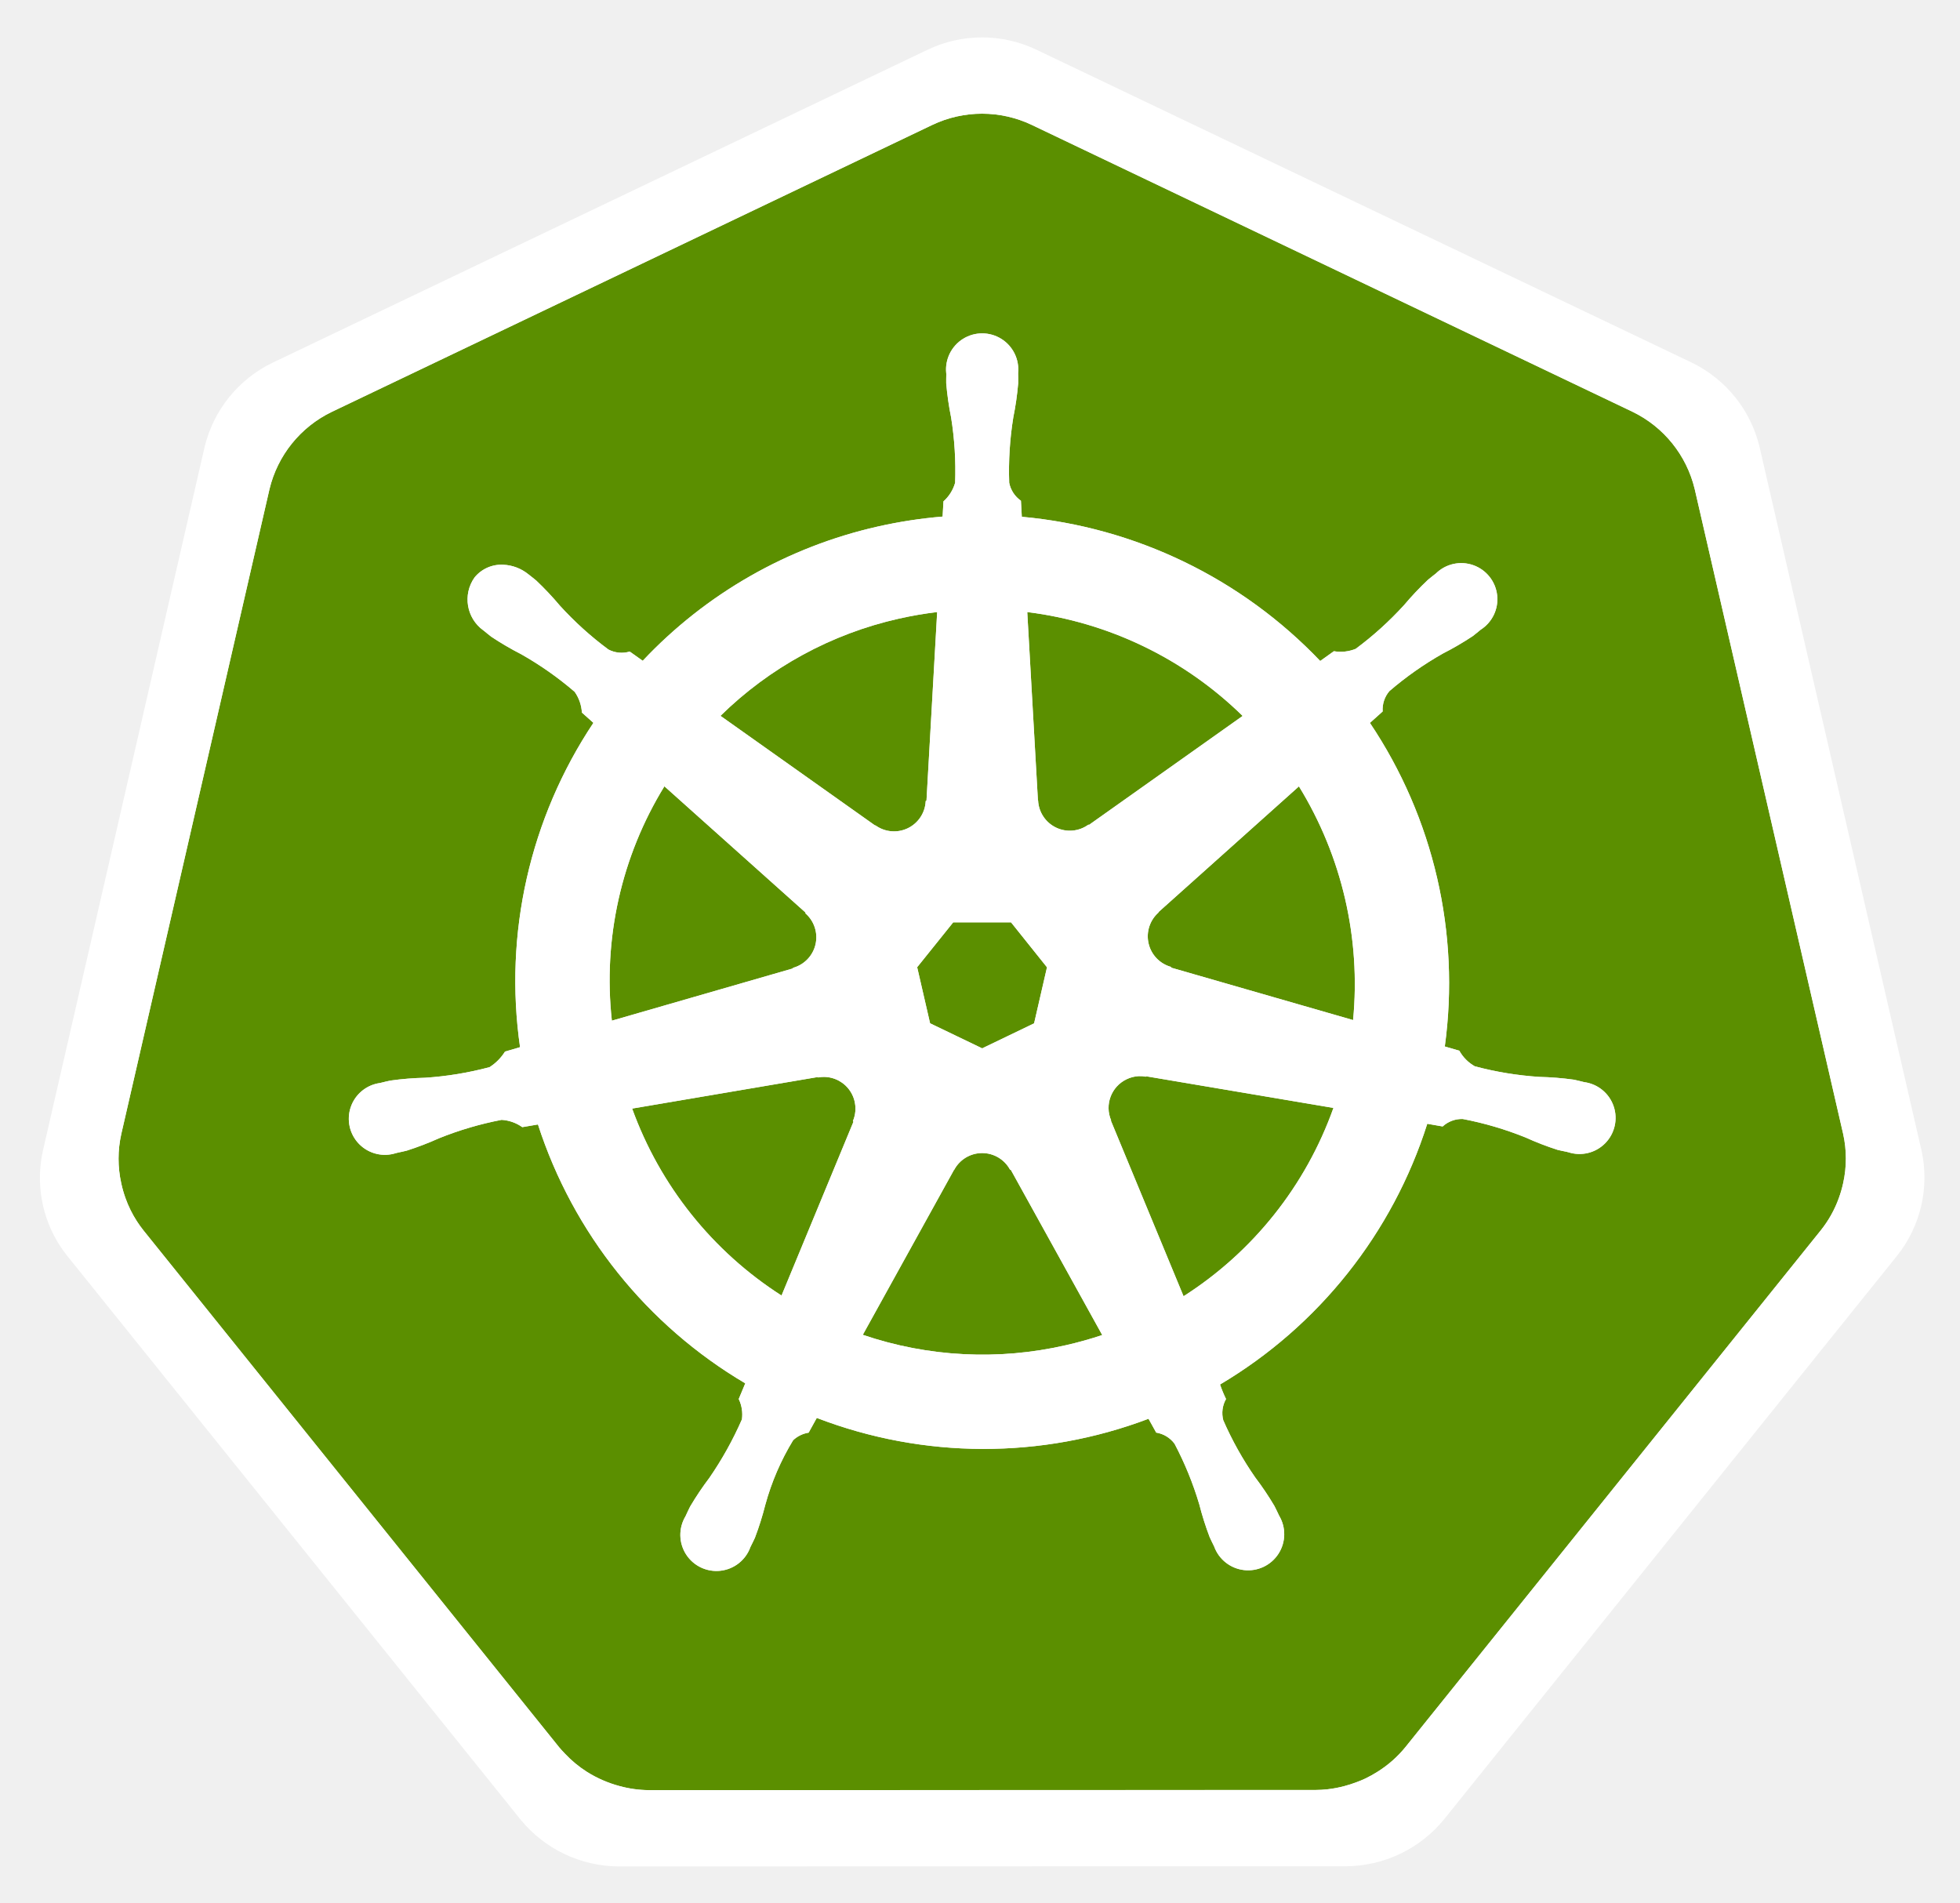
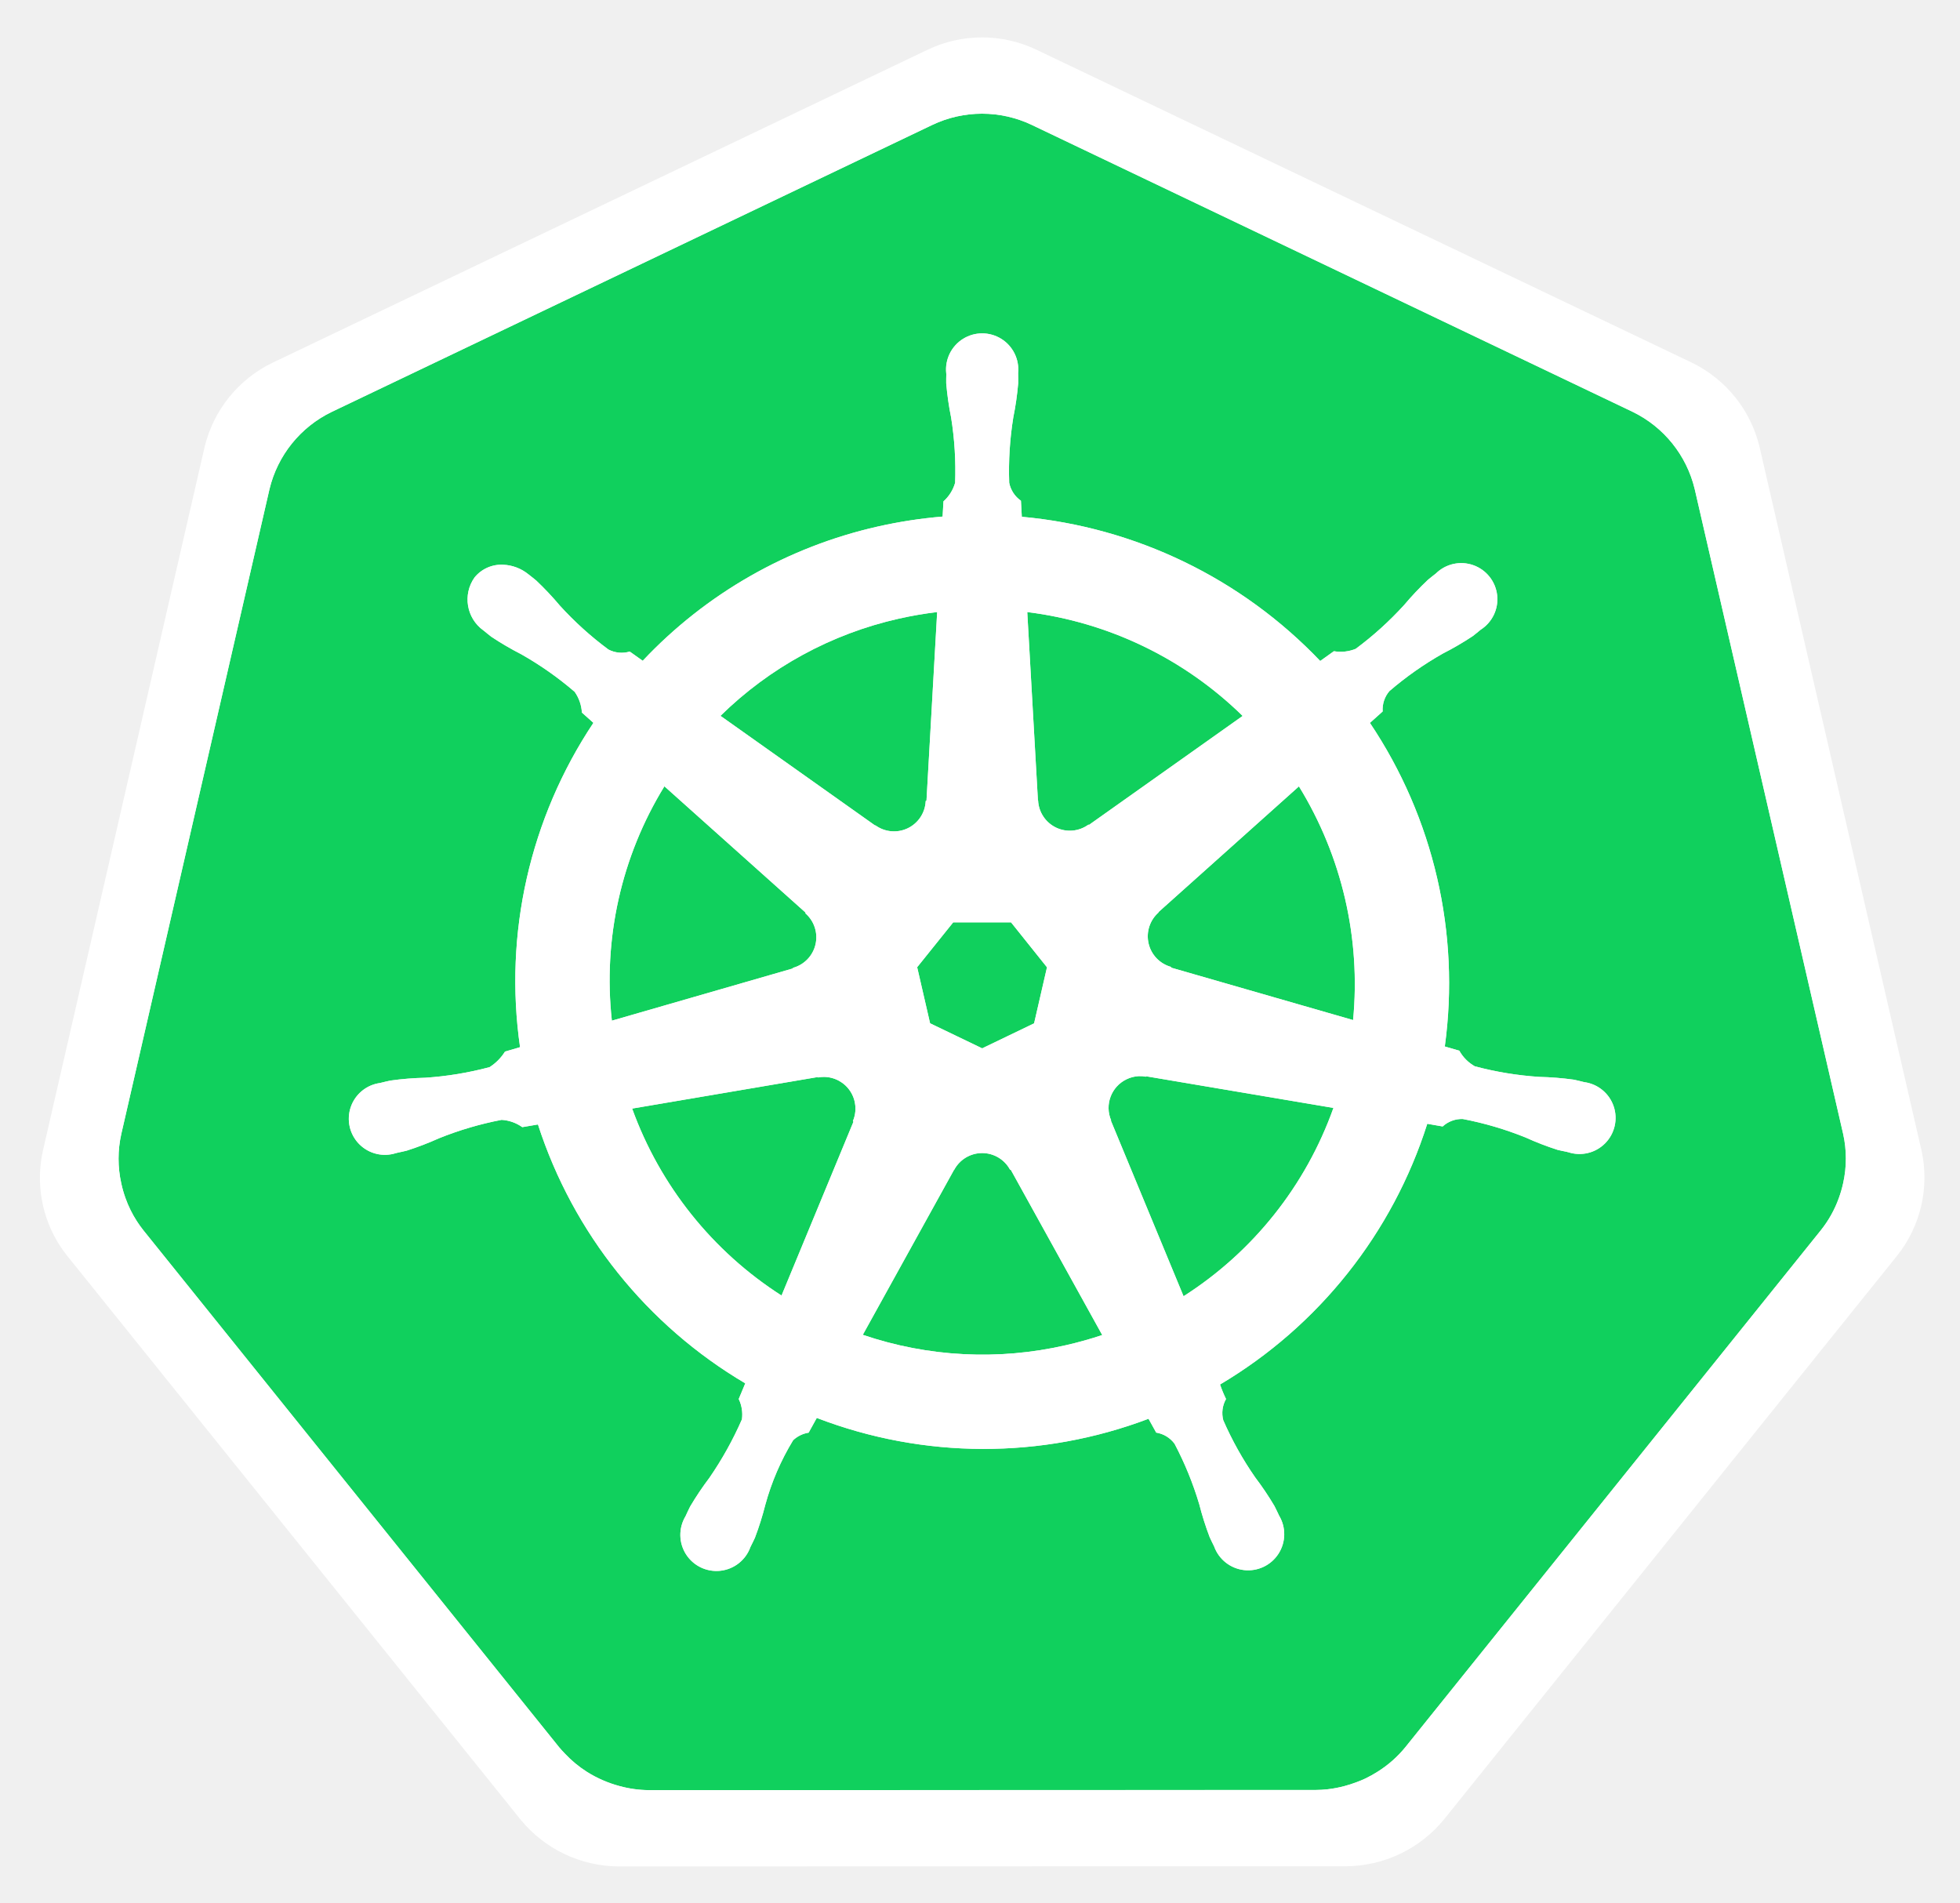
<svg xmlns="http://www.w3.org/2000/svg" role="img" viewBox="-0.17 0.08 230.10 223.35">
  <defs>
-     <style>.cls-1{fill:#fff}.cls-2{fill:#5b8f00}</style>
+     <style>.cls-1{fill:#fff}.cls-2{fill:#10d05d}</style>
  </defs>
  <path d="M134.358 126.466a3.59 3.59 0 0 0-.855-.065 3.685 3.685 0 0 0-1.425.37 3.725 3.725 0 0 0-1.803 4.825l-.026.037 8.528 20.603a43.53 43.53 0 0 0 17.595-22.102l-21.976-3.714zm-34.194 2.92a3.72 3.72 0 0 0-3.568-2.894 3.656 3.656 0 0 0-.733.065l-.037-.045-21.785 3.698a43.695 43.695 0 0 0 17.54 21.946l8.442-20.4-.066-.08a3.683 3.683 0 0 0 .207-2.29zm18.245 8a3.718 3.718 0 0 0-6.557.008h-.018l-10.713 19.372a43.637 43.637 0 0 0 23.815 1.225q2.197-.5 4.292-1.2l-10.738-19.406zm33.914-45l-16.483 14.753.009.047a3.725 3.725 0 0 0 1.46 6.395l.02.089 21.35 6.15a44.278 44.278 0 0 0-6.356-27.432zM121.7 94.039a3.725 3.725 0 0 0 5.913 2.84l.065.027 18.036-12.788a43.85 43.85 0 0 0-25.287-12.19l1.253 22.105zm-19.1 2.921a3.72 3.72 0 0 0 5.904-2.85l.092-.043 1.253-22.14a44.682 44.682 0 0 0-4.501.776 43.467 43.467 0 0 0-20.937 11.409l18.154 12.869zm-9.678 16.729a3.72 3.72 0 0 0 1.462-6.396l.018-.088-16.574-14.824a43.454 43.454 0 0 0-6.168 27.51l21.245-6.13zm16.098 6.512l6.114 2.94 6.096-2.934 1.514-6.581-4.219-5.276h-6.79l-4.231 5.268z" class="cls-2" />
  <path d="M216.208 133.167l-17.422-75.675a13.602 13.602 0 0 0-7.293-9.073l-70.521-33.67a13.589 13.589 0 0 0-11.705 0L38.76 48.437a13.598 13.598 0 0 0-7.295 9.072l-17.394 75.673a13.315 13.315 0 0 0-.004 5.81 13.506 13.506 0 0 0 .491 1.718 13.1 13.1 0 0 0 1.343 2.726c.239.365.491.72.765 1.064l48.804 60.678c.213.264.448.505.681.75a13.423 13.423 0 0 0 2.574 2.133 13.924 13.924 0 0 0 3.857 1.677 13.298 13.298 0 0 0 3.43.473h.759l77.504-.018a12.993 12.993 0 0 0 1.41-.083 13.47 13.47 0 0 0 1.989-.378 13.872 13.872 0 0 0 1.381-.442c.353-.135.705-.27 1.045-.433a13.941 13.941 0 0 0 1.479-.822 13.303 13.303 0 0 0 3.237-2.865l1.488-1.85 47.299-58.84a13.185 13.185 0 0 0 2.108-3.785 13.67 13.67 0 0 0 .5-1.724 13.282 13.282 0 0 0-.004-5.81zm-73.147 29.432a14.516 14.516 0 0 0 .703 1.703 3.314 3.314 0 0 0-.327 2.49 39.372 39.372 0 0 0 3.742 6.7 35.06 35.06 0 0 1 2.263 3.364c.17.315.392.803.553 1.136a4.24 4.24 0 1 1-7.63 3.607c-.161-.33-.385-.77-.522-1.082a35.275 35.275 0 0 1-1.225-3.868 39.305 39.305 0 0 0-2.896-7.097 3.335 3.335 0 0 0-2.154-1.307c-.135-.233-.635-1.15-.903-1.623a54.617 54.617 0 0 1-38.948-.1l-.955 1.73a3.429 3.429 0 0 0-1.819.887 29.517 29.517 0 0 0-3.268 7.582 34.9 34.9 0 0 1-1.218 3.868c-.135.31-.361.744-.522 1.073v.009l-.007.008a4.238 4.238 0 1 1-7.619-3.616c.159-.335.372-.82.54-1.135a35.177 35.177 0 0 1 2.262-3.373 41.228 41.228 0 0 0 3.82-6.866 4.188 4.188 0 0 0-.376-2.387l.768-1.84a54.922 54.922 0 0 1-24.338-30.387l-1.839.313a4.68 4.68 0 0 0-2.428-.855 39.524 39.524 0 0 0-7.356 2.165 35.589 35.589 0 0 1-3.787 1.45c-.305.084-.745.168-1.093.244-.028.01-.052.022-.08.029a.605.605 0 0 1-.065.006 4.236 4.236 0 1 1-1.874-8.224l.061-.015.037-.01c.353-.083.805-.2 1.127-.262a35.27 35.27 0 0 1 4.05-.326 39.388 39.388 0 0 0 7.564-1.242 5.835 5.835 0 0 0 1.814-1.83l1.767-.516a54.613 54.613 0 0 1 8.613-38.073l-1.353-1.206a4.688 4.688 0 0 0-.848-2.436 39.366 39.366 0 0 0-6.277-4.41 35.25 35.25 0 0 1-3.499-2.046c-.256-.191-.596-.478-.874-.704l-.063-.044a4.473 4.473 0 0 1-1.038-6.222 4.066 4.066 0 0 1 3.363-1.488 5.03 5.03 0 0 1 2.942 1.11c.287.225.68.526.935.745a35.253 35.253 0 0 1 2.78 2.95 39.383 39.383 0 0 0 5.69 5.142 3.333 3.333 0 0 0 2.507.243q.754.55 1.522 1.082A54.289 54.289 0 0 1 102.86 61.89a55.052 55.052 0 0 1 7.63-1.173l.1-1.784a4.6 4.6 0 0 0 1.37-2.184 39.476 39.476 0 0 0-.47-7.654 35.466 35.466 0 0 1-.576-4.014c-.011-.307.006-.731.01-1.081 0-.04-.01-.08-.01-.118a4.242 4.242 0 1 1 8.441-.004c0 .37.022.86.009 1.2a35.109 35.109 0 0 1-.579 4.013 39.533 39.533 0 0 0-.478 7.656 3.344 3.344 0 0 0 1.379 2.11c.015.305.065 1.323.102 1.884a55.309 55.309 0 0 1 35.032 16.927l1.606-1.147a4.69 4.69 0 0 0 2.56-.278 39.532 39.532 0 0 0 5.69-5.148 35.004 35.004 0 0 1 2.787-2.95c.259-.222.65-.52.936-.746a4.242 4.242 0 1 1 5.258 6.598c-.283.229-.657.548-.929.75a35.095 35.095 0 0 1-3.507 2.046 39.495 39.495 0 0 0-6.277 4.41 3.337 3.337 0 0 0-.792 2.39c-.235.216-1.06.947-1.497 1.343a54.837 54.837 0 0 1 8.792 37.983l1.704.496a4.745 4.745 0 0 0 1.82 1.83 39.464 39.464 0 0 0 7.568 1.246 35.64 35.64 0 0 1 4.046.324c.355.065.868.207 1.23.29a4.236 4.236 0 1 1-1.878 8.223l-.061-.008c-.028-.007-.054-.022-.083-.03-.348-.075-.785-.151-1.09-.231a35.14 35.14 0 0 1-3.785-1.462 39.477 39.477 0 0 0-7.363-2.165 3.337 3.337 0 0 0-2.362.877q-.9-.171-1.804-.316a54.92 54.92 0 0 1-24.328 30.605z" class="cls-2" />
  <path d="M225.407 135.107L206.4 52.547a14.838 14.838 0 0 0-7.958-9.9l-76.935-36.73a14.825 14.825 0 0 0-12.771 0L31.808 42.669a14.838 14.838 0 0 0-7.961 9.895L4.873 135.129a14.668 14.668 0 0 0 1.995 11.185c.261.4.538.788.838 1.162l53.246 66.205a14.98 14.98 0 0 0 11.499 5.487l85.387-.02a14.986 14.986 0 0 0 11.5-5.48l53.227-66.211a14.72 14.72 0 0 0 2.842-12.347zm-9.197 3.866a13.677 13.677 0 0 1-.498 1.723 13.184 13.184 0 0 1-2.11 3.786l-47.299 58.838-1.486 1.852a13.305 13.305 0 0 1-3.24 2.865 13.945 13.945 0 0 1-1.474.822q-.513.237-1.045.43a13.873 13.873 0 0 1-1.383.445 13.473 13.473 0 0 1-1.989.379 12.988 12.988 0 0 1-1.41.082l-77.504.018h-.76a13.298 13.298 0 0 1-3.429-.472 13.925 13.925 0 0 1-3.855-1.679 13.424 13.424 0 0 1-2.576-2.132c-.233-.246-.468-.487-.68-.75l-48.805-60.679q-.408-.514-.765-1.066a13.102 13.102 0 0 1-1.343-2.726 13.505 13.505 0 0 1-.491-1.719 13.315 13.315 0 0 1 .004-5.809l17.394-75.675a13.598 13.598 0 0 1 7.295-9.07l70.508-33.685a13.589 13.589 0 0 1 11.705 0l70.519 33.67a13.602 13.602 0 0 1 7.293 9.073l17.422 75.674a13.282 13.282 0 0 1 .002 5.807z" class="cls-1" />
  <path d="M185.814 127.106c-.36-.083-.874-.225-1.227-.29a35.642 35.642 0 0 0-4.046-.326 39.464 39.464 0 0 1-7.57-1.242 4.745 4.745 0 0 1-1.82-1.832l-1.704-.496a54.837 54.837 0 0 0-8.79-37.983c.436-.396 1.262-1.127 1.495-1.342a3.338 3.338 0 0 1 .792-2.39 39.495 39.495 0 0 1 6.277-4.41 35.095 35.095 0 0 0 3.507-2.046c.272-.202.644-.522.929-.75a4.242 4.242 0 1 0-5.256-6.6c-.288.227-.68.525-.936.747a35.004 35.004 0 0 0-2.789 2.95 39.533 39.533 0 0 1-5.69 5.148 4.69 4.69 0 0 1-2.56.278l-1.606 1.147a55.309 55.309 0 0 0-35.032-16.927c-.039-.561-.087-1.577-.102-1.884a3.344 3.344 0 0 1-1.377-2.11 39.533 39.533 0 0 1 .478-7.656 35.112 35.112 0 0 0 .575-4.012c.013-.34-.007-.834-.007-1.201a4.242 4.242 0 1 0-8.441.004c0 .04.009.078.01.118-.004.35-.021.774-.01 1.08a35.476 35.476 0 0 0 .576 4.015 39.475 39.475 0 0 1 .47 7.654 4.601 4.601 0 0 1-1.37 2.182l-.1 1.786a55.052 55.052 0 0 0-7.63 1.173 54.289 54.289 0 0 0-27.574 15.754q-.77-.531-1.526-1.082a3.333 3.333 0 0 1-2.506-.243 39.383 39.383 0 0 1-5.69-5.141 35.255 35.255 0 0 0-2.777-2.95c-.257-.22-.65-.52-.938-.75a5.03 5.03 0 0 0-2.942-1.11 4.066 4.066 0 0 0-3.363 1.49 4.473 4.473 0 0 0 1.038 6.222l.065.046c.276.226.616.515.872.702a35.256 35.256 0 0 0 3.499 2.048 39.367 39.367 0 0 1 6.276 4.412 4.69 4.69 0 0 1 .849 2.434l1.351 1.208a54.613 54.613 0 0 0-8.611 38.073l-1.767.514a5.835 5.835 0 0 1-1.814 1.827 39.39 39.39 0 0 1-7.565 1.247 35.266 35.266 0 0 0-4.049.326c-.324.06-.774.174-1.127.262l-.037.008-.06.018a4.236 4.236 0 1 0 1.875 8.224l.063-.01c.028-.006.052-.02.08-.025.348-.08.786-.163 1.092-.246a35.59 35.59 0 0 0 3.786-1.451 39.527 39.527 0 0 1 7.358-2.165 4.68 4.68 0 0 1 2.426.857l1.84-.315a54.922 54.922 0 0 0 24.34 30.387l-.769 1.84a4.188 4.188 0 0 1 .377 2.387 41.228 41.228 0 0 1-3.82 6.864 35.183 35.183 0 0 0-2.263 3.372c-.168.318-.381.805-.542 1.138a4.238 4.238 0 1 0 7.621 3.616l.007-.008v-.01c.16-.33.387-.763.522-1.072a34.903 34.903 0 0 0 1.218-3.868 29.517 29.517 0 0 1 3.268-7.582 3.43 3.43 0 0 1 1.819-.888l.957-1.73a54.617 54.617 0 0 0 38.946.099c.268.478.768 1.392.9 1.623a3.335 3.335 0 0 1 2.155 1.31 39.306 39.306 0 0 1 2.898 7.096 35.275 35.275 0 0 0 1.225 3.868c.137.312.36.75.522 1.082a4.24 4.24 0 1 0 7.63-3.607c-.161-.333-.383-.82-.55-1.136a35.06 35.06 0 0 0-2.263-3.364 39.372 39.372 0 0 1-3.742-6.7 3.314 3.314 0 0 1 .324-2.49 14.519 14.519 0 0 1-.703-1.703 54.92 54.92 0 0 0 24.328-30.605c.546.087 1.497.253 1.806.316a3.337 3.337 0 0 1 2.36-.877 39.476 39.476 0 0 1 7.36 2.165 35.135 35.135 0 0 0 3.788 1.462c.305.08.74.156 1.09.233.029.008.055.02.083.028l.06.009a4.236 4.236 0 1 0 1.878-8.224zm-40.1-42.987l-18.037 12.787-.063-.03a3.723 3.723 0 0 1-5.913-2.838l-.02-.01-1.253-22.103a43.85 43.85 0 0 1 25.285 12.194zm-33.978 24.228h6.788l4.22 5.276-1.513 6.58-6.096 2.934-6.114-2.94-1.516-6.583zm-6.386-35.648a44.672 44.672 0 0 1 4.503-.774l-1.255 22.137-.092.044a3.72 3.72 0 0 1-5.904 2.852l-.035.02-18.154-12.872a43.467 43.467 0 0 1 20.937-11.407zm-27.52 19.68l16.574 14.824-.018.09a3.72 3.72 0 0 1-1.462 6.395l-.017.072-21.245 6.13a43.454 43.454 0 0 1 6.168-27.51zm22.191 39.38l-8.441 20.397a43.696 43.696 0 0 1-17.536-21.948l21.783-3.7.037.049a3.655 3.655 0 0 1 .73-.065 3.72 3.72 0 0 1 3.364 5.185zm24.916 26.23a43.637 43.637 0 0 1-23.815-1.223l10.713-19.372h.018a3.725 3.725 0 0 1 6.557-.006h.08l10.74 19.404q-2.091.698-4.293 1.199zm13.841-5.751l-8.528-20.605.026-.037a3.725 3.725 0 0 1 1.803-4.823 3.685 3.685 0 0 1 1.425-.37 3.59 3.59 0 0 1 .855.063l.037-.046 21.977 3.714a43.53 43.53 0 0 1-17.595 22.105zm19.903-32.42l-21.352-6.15-.02-.09a3.725 3.725 0 0 1-1.46-6.395l-.008-.043 16.482-14.751a44.279 44.279 0 0 1 6.357 27.43z" class="cls-1" />
</svg>
